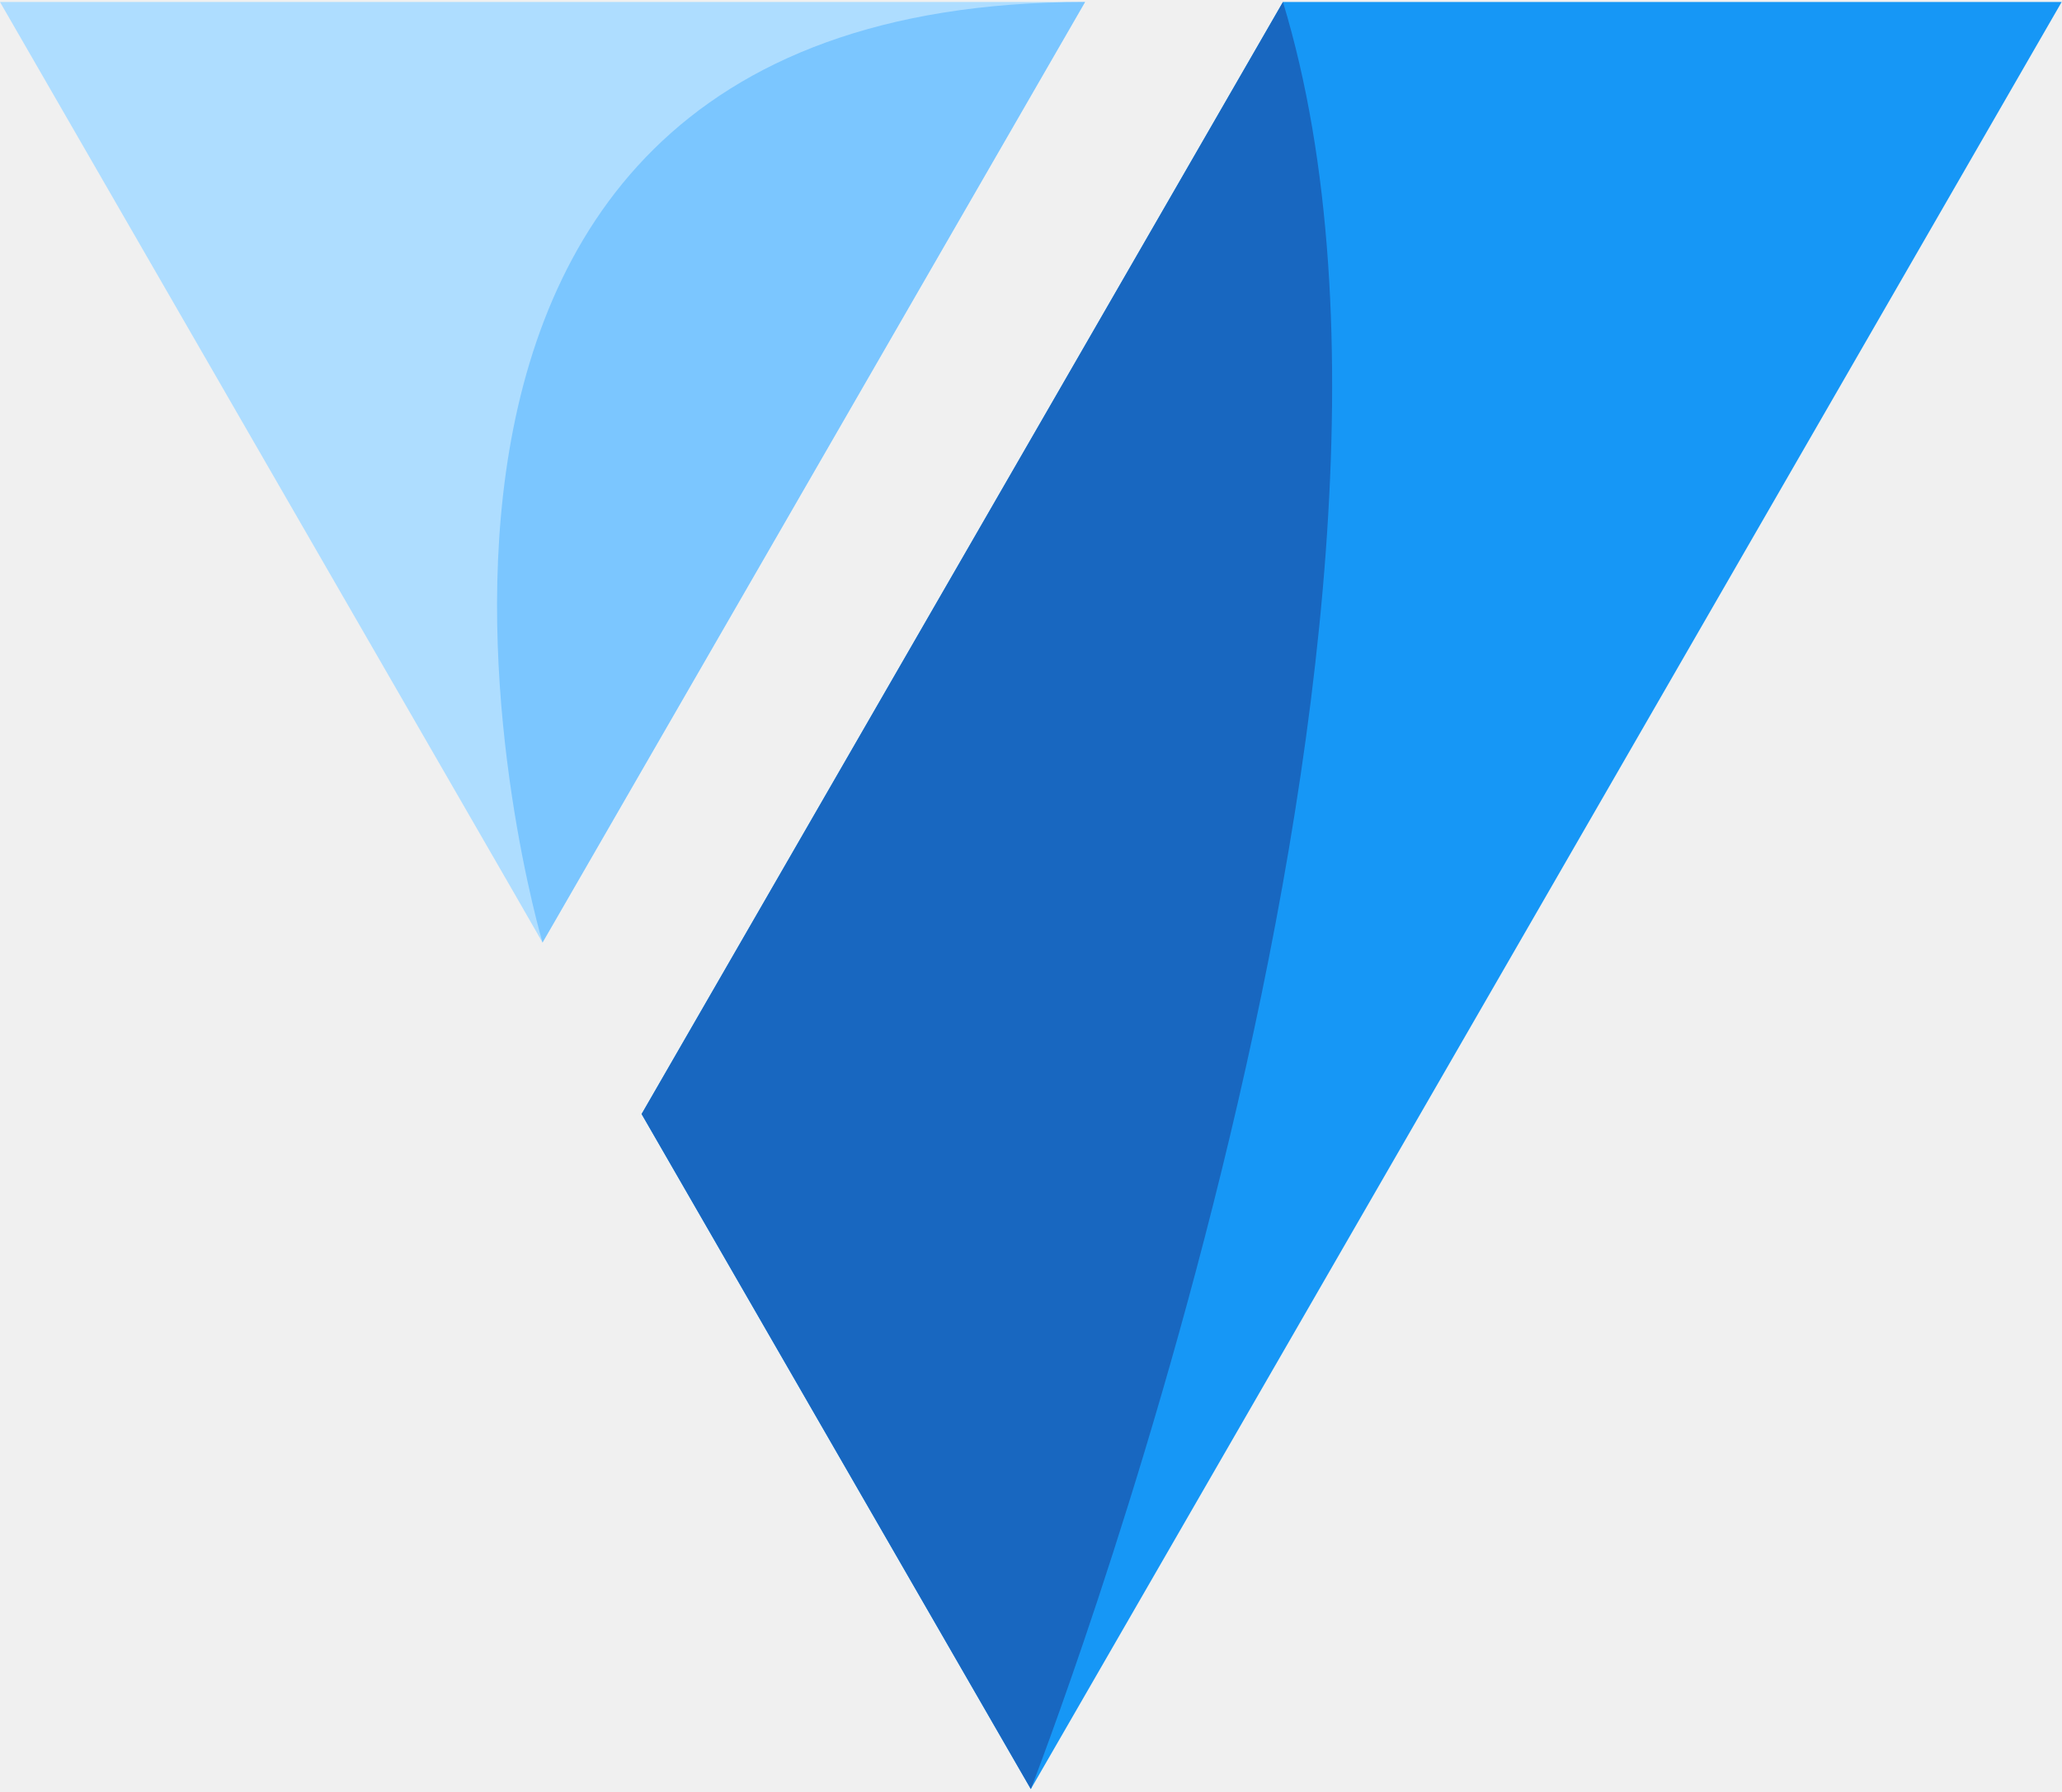
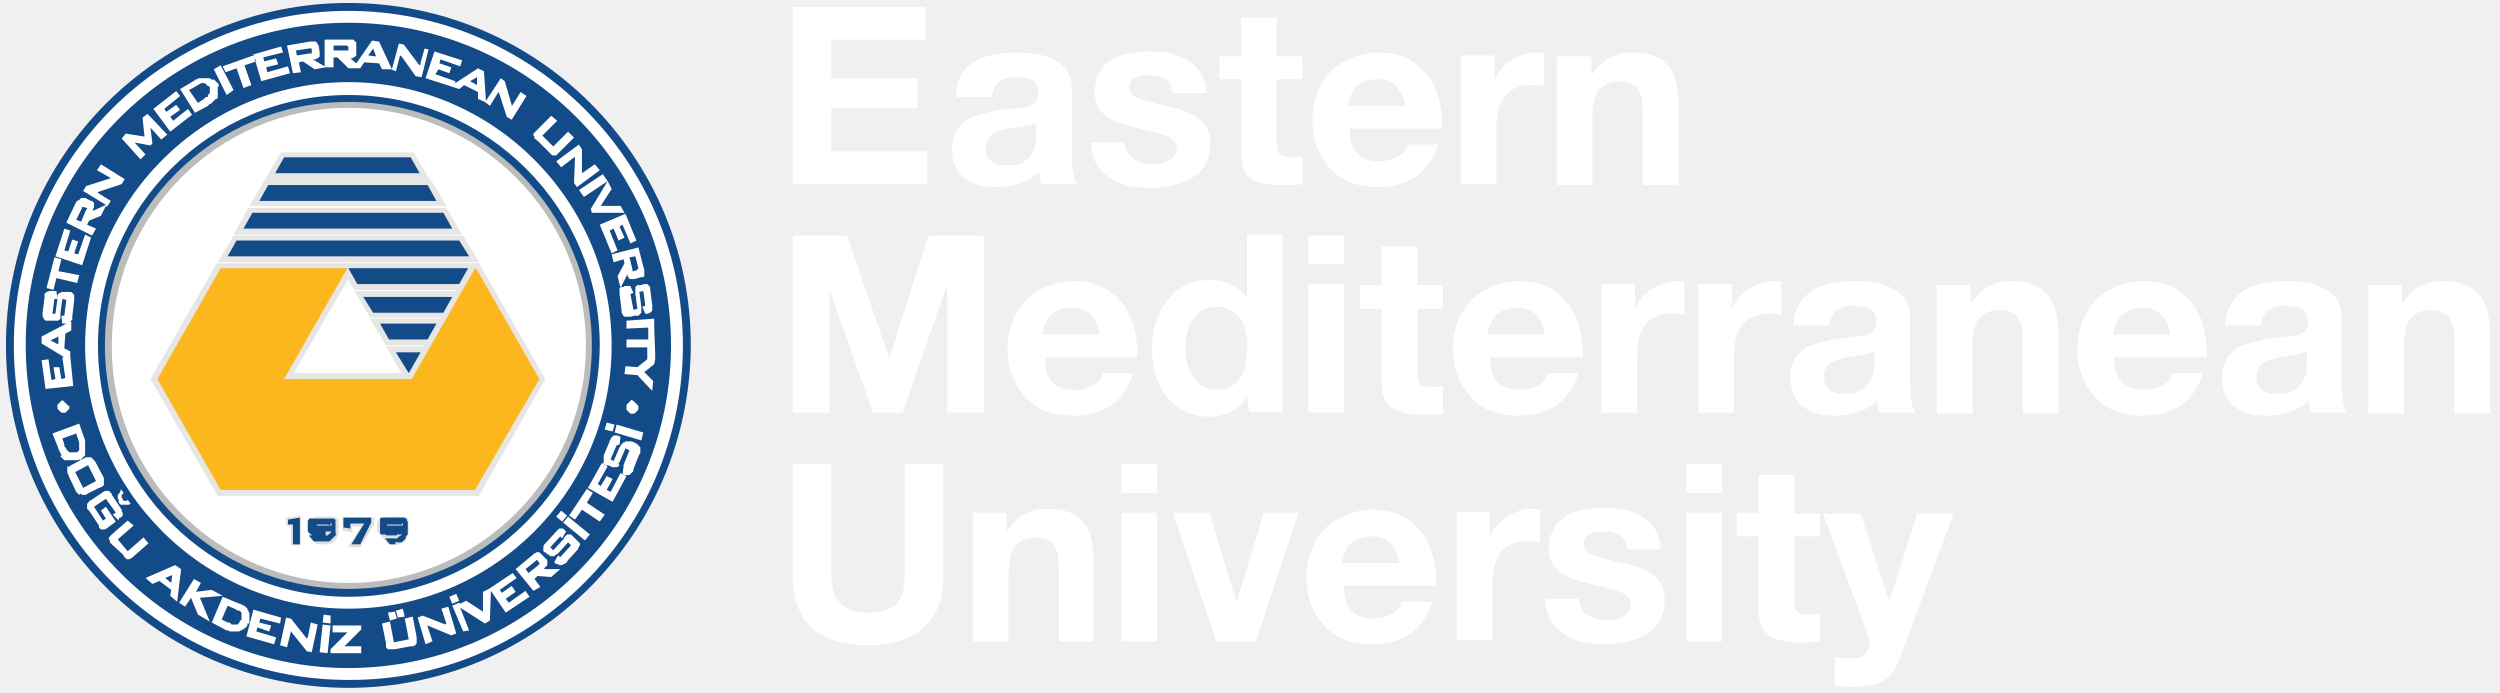
- <svg xmlns="http://www.w3.org/2000/svg" width="488" height="424" viewBox="0 0 488 424" fill="none">
-   <path d="M249.126 95.017L151.843 263.694L243.959 423.473L365.966 211.973L487.918 0.473H303.629L249.126 95.017Z" fill="#1697F6" />
-   <path d="M122.007 211.973L128.396 223.096L219.402 65.263L256.793 0.473H243.959H0L122.007 211.973Z" fill="#AEDDFF" />
-   <path d="M303.629 0.473C349.743 152.355 243.959 423.473 243.959 423.473L151.843 263.694L303.629 0.473Z" fill="#1867C0" />
-   <path d="M256.793 0.473C62.504 0.473 128.397 223.096 128.397 223.096L256.793 0.473Z" fill="#7BC6FF" />
+ <svg xmlns="http://www.w3.org/2000/svg" version="1.0" id="Layer_1" x="0px" y="0px" viewBox="0 0 252.6 70" style="enable-background:new 0 0 252.6 70;" xml:space="preserve">
+   <style type="text/css">
+ 	.st0{fill:#134B88;}
+ 	.st1{fill-rule:evenodd;clip-rule:evenodd;fill:#FFFFFF;}
+ 	.st2{fill-rule:evenodd;clip-rule:evenodd;fill:#134B88;}
+ 	.st3{fill-rule:evenodd;clip-rule:evenodd;fill:#BBBDBD;}
+ 	.st4{fill-rule:evenodd;clip-rule:evenodd;fill:#E0E0DF;}
+ 	.st5{fill-rule:evenodd;clip-rule:evenodd;fill:#111517;}
+ 	.st6{fill-rule:evenodd;clip-rule:evenodd;fill:#E6E6E5;}
+ 	.st7{fill-rule:evenodd;clip-rule:evenodd;fill:#FDB71E;}
+ 	.st8{fill:#FFFFFF;}
+ </style>
+   <g>
+     <g>
+       <polygon class="st8" points="93.5,0.7 93.5,4 84,4 84,7.9 92.7,7.9 92.7,10.9 84,10.9 84,15.3 93.7,15.3 93.7,18.6 80.1,18.6     80.1,0.7   " />
+       <path class="st8" d="M98.5,6.2c1.1-0.6,2.4-0.9,4.1-0.9c1.6,0,2.9,0.2,3.8,0.7c1.3,0.6,1.9,1.6,1.9,3v6.7c0,1.4,0.2,2.4,0.5,2.9    h-3.6c-0.1-0.4-0.2-0.8-0.2-1.3c-1,1.1-2.5,1.6-4.4,1.6c-1.3,0-2.3-0.3-3.1-0.9c-0.9-0.7-1.3-1.6-1.3-2.9c0-0.7,0.1-1.3,0.4-1.8    c0.4-0.7,0.9-1.2,1.7-1.5c0.5-0.2,1.3-0.4,2.3-0.6c1.3-0.2,2.3-0.3,3-0.4c0.9-0.2,1.3-0.6,1.3-1.3c0-0.7-0.2-1.2-0.6-1.4    c-0.4-0.2-0.9-0.3-1.7-0.3c-1.5,0-2.2,0.7-2.4,2h-3.6C96.6,8.1,97.2,7,98.5,6.2 M102.6,12.9c-0.9,0.1-1.6,0.3-2,0.5    c-0.7,0.3-1,0.8-1,1.6c0,1.1,0.7,1.7,2.2,1.7c0.7,0,1.2-0.1,1.6-0.3c0.8-0.5,1.3-1.4,1.3-2.6v-1.3    C104.4,12.6,103.7,12.8,102.6,12.9" />
+       <path class="st8" d="M114.6,16.1c0.5,0.3,1.1,0.5,1.9,0.5c0.6,0,1.1-0.1,1.6-0.4c0.5-0.3,0.8-0.7,0.8-1.3c0-0.6-0.5-1.1-1.7-1.4    c-0.3-0.1-1.1-0.3-2.4-0.6c-1.2-0.3-2.2-0.6-2.8-1c-0.9-0.6-1.4-1.4-1.4-2.5c0-2.8,1.9-4.2,5.6-4.2c1.6,0,2.9,0.3,3.8,0.9    c1.2,0.7,1.8,1.8,1.9,3.3h-3.4c-0.1-1.2-0.9-1.8-2.4-1.8c-1.3,0-2,0.4-2,1.2c0,0.6,0.4,1,1.3,1.3c1.2,0.3,2.1,0.6,2.8,0.7    c1.3,0.3,2.2,0.7,2.8,1.1c0.9,0.6,1.3,1.5,1.3,2.6c0,1.6-0.6,2.7-1.9,3.5c-1,0.6-2.4,1-4.1,1c-1.7,0-3.1-0.3-4.1-1    c-1.3-0.8-1.9-2-2-3.6h3.4C113.7,15.1,114,15.7,114.6,16.1" />
+       <path class="st8" d="M131.6,5.7V8H129v6.4c0,0.6,0.1,1,0.3,1.2c0.2,0.2,0.6,0.3,1.2,0.3c0.4,0,0.8,0,1.1-0.1v2.8    c-0.5,0.1-1.2,0.1-2.1,0.1c-1.3,0-2.2-0.2-2.9-0.5c-0.8-0.5-1.2-1.3-1.2-2.5V8h-2.2V5.7h2.2V1.8h3.6v3.9H131.6z" />
+       <path class="st8" d="M139.4,16.3c0.6,0,1.1-0.1,1.7-0.4c0.6-0.3,1-0.7,1.1-1.3h3.1c-0.9,2.9-3,4.3-6.1,4.3c-2,0-3.7-0.6-4.8-1.9    c-1.2-1.3-1.8-2.9-1.8-4.9c0-1,0.2-1.9,0.5-2.7c0.5-1.3,1.3-2.3,2.4-3s2.4-1.1,3.8-1.1c1.1,0,2.1,0.2,2.9,0.6    c1.2,0.7,2.2,1.6,2.8,3c0.5,1.2,0.8,2.6,0.7,4.1h-9.3C136.3,15.2,137.4,16.3,139.4,16.3 M139.2,8c-0.9,0-1.5,0.2-2.1,0.7    c-0.5,0.5-0.8,1.2-0.9,2h5.8C141.6,8.9,140.7,8,139.2,8" />
+       <path class="st8" d="M151,5.7v2.4h0c0.3-0.8,0.9-1.5,1.7-2c0.8-0.5,1.6-0.8,2.5-0.8c0.2,0,0.5,0,0.8,0.1v3.3    c-0.4-0.1-0.8-0.1-1.3-0.1c-2.3,0-3.5,1.4-3.5,4.2v5.8h-3.6v-13H151z" />
+       <path class="st8" d="M160.8,5.7v1.8h0.1c0.9-1.4,2.2-2.2,4-2.2c1.8,0,3,0.5,3.8,1.5c0.6,0.8,0.9,2.1,0.9,3.9v8H166v-7.3    c0-1-0.1-1.7-0.4-2.2c-0.4-0.7-1-1-1.9-1c-1.1,0-1.8,0.4-2.3,1.1c-0.3,0.6-0.5,1.4-0.5,2.6v6.8h-3.6v-13H160.8z" />
+     </g>
+     <g>
+       <polygon class="st8" points="85.6,23.8 89.8,36.1 89.9,36.1 93.8,23.8 99.4,23.8 99.4,41.7 95.7,41.7 95.7,29 95.6,29 91.2,41.7     88.2,41.7 83.8,29.2 83.8,29.2 83.8,41.7 80.1,41.7 80.1,23.8   " />
+       <path class="st8" d="M108.6,39.4c0.6,0,1.1-0.1,1.7-0.4c0.6-0.3,1-0.7,1.1-1.3h3.1c-0.9,2.9-3,4.3-6.1,4.3c-2,0-3.7-0.6-4.8-1.9    c-1.2-1.3-1.8-2.9-1.8-4.9c0-1,0.2-1.9,0.5-2.7c0.5-1.3,1.3-2.3,2.4-3c1.1-0.7,2.4-1.1,3.8-1.1c1.1,0,2.1,0.2,2.9,0.6    c1.2,0.7,2.2,1.6,2.8,3c0.5,1.2,0.8,2.6,0.7,4.1h-9.3C105.5,38.3,106.5,39.4,108.6,39.4 M108.3,31.1c-0.9,0-1.5,0.2-2.1,0.7    c-0.5,0.5-0.8,1.2-0.9,2h5.8C110.8,32,109.9,31.1,108.3,31.1" />
+       <path class="st8" d="M126,40.1c-0.8,1.3-2.1,2-3.9,2c-1,0-1.8-0.2-2.5-0.6c-1.1-0.6-1.9-1.4-2.5-2.7c-0.5-1.1-0.7-2.3-0.7-3.7    c0-1.9,0.5-3.4,1.5-4.7c1.1-1.4,2.5-2.1,4.3-2.1c1.7,0,3,0.6,3.8,1.9h0v-6.5h3.6v17.9h-3.4L126,40.1L126,40.1z M125.4,32.3    c-0.6-0.8-1.4-1.3-2.4-1.3c-1.1,0-1.9,0.4-2.5,1.3c-0.5,0.7-0.7,1.7-0.7,2.9c0,1.1,0.2,2,0.7,2.8c0.6,0.9,1.4,1.4,2.4,1.4    c2,0,3.1-1.4,3.1-4.2C126.1,34,125.8,33,125.4,32.3" />
+       <path class="st8" d="M132.2,23.8h3.6v2.9h-3.6V23.8z M135.8,41.7h-3.6v-13h3.6V41.7z" />
+       <path class="st8" d="M145.8,28.8v2.4h-2.6v6.4c0,0.6,0.1,1,0.3,1.2c0.2,0.2,0.6,0.3,1.2,0.3c0.4,0,0.8,0,1.1-0.1v2.8    c-0.5,0.1-1.2,0.1-2.1,0.1c-1.3,0-2.2-0.2-2.9-0.6c-0.8-0.5-1.2-1.3-1.2-2.5v-7.6h-2.2v-2.4h2.2v-3.9h3.6v3.9H145.8z" />
+       <path class="st8" d="M153.6,39.4c0.6,0,1.1-0.1,1.7-0.4c0.6-0.3,1-0.7,1.1-1.3h3.1c-0.9,2.9-3,4.3-6.1,4.3c-2,0-3.7-0.6-4.8-1.9    c-1.2-1.3-1.8-2.9-1.8-4.9c0-1,0.2-1.9,0.5-2.7c0.5-1.3,1.3-2.3,2.4-3c1.1-0.7,2.4-1.1,3.8-1.1c1.1,0,2.1,0.2,2.9,0.6    c1.2,0.7,2.2,1.6,2.8,3c0.5,1.2,0.8,2.6,0.7,4.1h-9.3C150.5,38.3,151.5,39.4,153.6,39.4 M153.3,31.1c-0.9,0-1.5,0.2-2.1,0.7    c-0.5,0.5-0.8,1.2-0.9,2h5.8C155.8,32,154.9,31.1,153.3,31.1" />
+       <path class="st8" d="M165.2,28.8v2.4h0c0.3-0.8,0.9-1.5,1.7-2c0.8-0.5,1.6-0.8,2.5-0.8c0.2,0,0.5,0,0.8,0.1v3.3    c-0.4-0.1-0.8-0.1-1.3-0.1c-2.3,0-3.5,1.4-3.5,4.2v5.8h-3.6v-13H165.2z" />
+       <path class="st8" d="M175,28.8v2.4h0c0.3-0.8,0.9-1.5,1.7-2c0.8-0.5,1.6-0.8,2.5-0.8c0.2,0,0.5,0,0.8,0.1v3.3    c-0.4-0.1-0.8-0.1-1.3-0.1c-2.3,0-3.5,1.4-3.5,4.2v5.8h-3.6v-13H175z" />
+       <path class="st8" d="M183.2,29.3c1.1-0.6,2.4-0.9,4.1-0.9c1.6,0,2.9,0.2,3.8,0.7c1.3,0.6,1.9,1.6,1.9,3v6.7c0,1.4,0.2,2.4,0.5,2.9    h-3.6c-0.1-0.4-0.2-0.8-0.2-1.3c-1,1.1-2.5,1.6-4.4,1.6c-1.3,0-2.3-0.3-3.1-0.9c-0.9-0.7-1.3-1.6-1.3-2.9c0-0.7,0.1-1.3,0.4-1.8    c0.4-0.7,0.9-1.2,1.7-1.5c0.5-0.2,1.3-0.4,2.3-0.6c1.3-0.2,2.3-0.3,3-0.4c0.9-0.2,1.3-0.6,1.3-1.3c0-0.7-0.2-1.2-0.7-1.4    c-0.4-0.2-0.9-0.3-1.7-0.3c-1.5,0-2.2,0.7-2.4,2h-3.6C181.3,31.2,182,30.1,183.2,29.3 M187.3,36c-0.9,0.1-1.6,0.3-2,0.5    c-0.7,0.3-1,0.8-1,1.6c0,1.1,0.7,1.7,2.2,1.7c0.7,0,1.2-0.1,1.6-0.4c0.8-0.5,1.3-1.4,1.3-2.6v-1.3C189.1,35.7,188.4,35.9,187.3,36    " />
+       <path class="st8" d="M199.1,28.8v1.8h0.1c0.9-1.4,2.2-2.2,4-2.2c1.8,0,3,0.5,3.8,1.5c0.6,0.8,1,2.1,1,3.9v8h-3.6v-7.3    c0-1-0.1-1.7-0.4-2.2c-0.3-0.6-1-1-1.9-1c-1.1,0-1.8,0.4-2.3,1.1c-0.3,0.6-0.5,1.4-0.5,2.6v6.8h-3.6v-13H199.1z" />
+       <path class="st8" d="M216.7,39.4c0.6,0,1.1-0.1,1.7-0.4c0.6-0.3,1-0.7,1.1-1.3h3.1c-0.9,2.9-3,4.3-6.1,4.3c-2,0-3.7-0.6-4.8-1.9    c-1.2-1.3-1.8-2.9-1.8-4.9c0-1,0.2-1.9,0.5-2.7c0.5-1.3,1.3-2.3,2.4-3c1.1-0.7,2.4-1.1,3.8-1.1c1.1,0,2.1,0.2,2.9,0.6    c1.2,0.7,2.2,1.6,2.8,3c0.5,1.2,0.7,2.6,0.7,4.1h-9.4C213.6,38.3,214.7,39.4,216.7,39.4 M216.5,31.1c-0.9,0-1.5,0.2-2.1,0.7    c-0.5,0.5-0.8,1.2-0.9,2h5.8C219,32,218,31.1,216.5,31.1" />
+       <path class="st8" d="M226.8,29.3c1.1-0.6,2.4-0.9,4.1-0.9c1.6,0,2.9,0.2,3.8,0.7c1.3,0.6,1.9,1.6,1.9,3v6.7c0,1.4,0.2,2.4,0.5,2.9    h-3.6c-0.1-0.4-0.2-0.8-0.2-1.3c-1,1.1-2.5,1.6-4.4,1.6c-1.3,0-2.3-0.3-3.1-0.9c-0.9-0.7-1.3-1.6-1.3-2.9c0-0.7,0.1-1.3,0.4-1.8    c0.4-0.7,0.9-1.2,1.7-1.5c0.5-0.2,1.3-0.4,2.3-0.6c1.3-0.2,2.3-0.3,3-0.4c0.9-0.2,1.3-0.6,1.3-1.3c0-0.7-0.2-1.2-0.7-1.4    c-0.3-0.2-0.9-0.3-1.7-0.3c-1.5,0-2.2,0.7-2.4,2h-3.6C224.9,31.2,225.6,30.1,226.8,29.3 M231,36c-0.9,0.1-1.6,0.3-2,0.5    c-0.7,0.3-1,0.8-1,1.6c0,1.1,0.7,1.7,2.2,1.7c0.7,0,1.2-0.1,1.6-0.4c0.8-0.5,1.3-1.4,1.3-2.6v-1.3C232.7,35.7,232,35.9,231,36" />
+       <path class="st8" d="M242.7,28.8v1.8h0.1c0.9-1.4,2.2-2.2,4-2.2c1.8,0,3,0.5,3.8,1.5c0.6,0.8,1,2.1,1,3.9v8h-3.6v-7.3    c0-1-0.1-1.7-0.4-2.2c-0.4-0.6-1-1-1.9-1c-1.1,0-1.8,0.4-2.3,1.1c-0.3,0.6-0.5,1.4-0.5,2.6v6.8h-3.6v-13H242.7z" />
+     </g>
+     <g>
+       <path class="st8" d="M93.3,63.4c-1.3,1.2-3.2,1.8-5.6,1.8c-5.1,0-7.6-2.4-7.6-7.2V46.9H84V58c0,1.2,0.2,2.1,0.7,2.7    c0.6,0.8,1.6,1.2,3,1.2c1.4,0,2.3-0.3,2.9-0.9c0.6-0.6,0.8-1.6,0.8-3V46.9h3.9V58C95.4,60.4,94.7,62.2,93.3,63.4" />
+       <path class="st8" d="M101.7,51.8v1.8h0.1c0.9-1.4,2.2-2.2,4-2.2c1.8,0,3,0.5,3.8,1.5c0.6,0.8,0.9,2.1,0.9,3.9v8H107v-7.3    c0-1-0.1-1.7-0.4-2.2c-0.3-0.7-1-1-1.9-1c-1.1,0-1.8,0.4-2.3,1.1c-0.3,0.6-0.5,1.4-0.5,2.6v6.8h-3.6v-13H101.7z" />
+       <path class="st8" d="M113.3,46.9h3.6v2.9h-3.6V46.9z M116.9,64.8h-3.6v-13h3.6V64.8z" />
+       <polygon class="st8" points="122.9,64.8 118.5,51.8 122.2,51.8 124.9,60.7 125,60.7 127.7,51.8 131.2,51.8 126.9,64.8   " />
+       <path class="st8" d="M138.8,62.5c0.6,0,1.1-0.1,1.7-0.4c0.6-0.3,1-0.7,1.1-1.3h3.1c-0.9,2.9-3,4.3-6.1,4.3c-2,0-3.7-0.6-4.8-1.9    c-1.2-1.2-1.8-2.9-1.8-4.9c0-1,0.2-1.9,0.5-2.7c0.5-1.3,1.3-2.3,2.4-3c1.1-0.7,2.4-1.1,3.8-1.1c1.1,0,2.1,0.2,2.9,0.6    c1.2,0.6,2.2,1.6,2.8,3c0.5,1.2,0.8,2.6,0.7,4.1h-9.3C135.8,61.4,136.8,62.5,138.8,62.5 M138.6,54.2c-0.9,0-1.5,0.2-2.1,0.7    c-0.5,0.5-0.8,1.2-0.9,2h5.8C141.1,55.1,140.2,54.2,138.6,54.2" />
+       <path class="st8" d="M150.5,51.8v2.4h0.1c0.3-0.8,0.9-1.5,1.7-2c0.8-0.5,1.6-0.8,2.5-0.8c0.2,0,0.5,0,0.8,0.1v3.3    c-0.4-0.1-0.8-0.1-1.3-0.1c-2.3,0-3.5,1.4-3.5,4.2v5.8h-3.6v-13H150.5z" />
+       <path class="st8" d="M160.5,62.2c0.5,0.3,1.1,0.5,1.9,0.5c0.6,0,1.1-0.1,1.6-0.4c0.5-0.3,0.8-0.7,0.8-1.3c0-0.6-0.6-1.1-1.7-1.4    c-0.3-0.1-1.1-0.3-2.4-0.6c-1.2-0.3-2.2-0.6-2.8-1c-0.9-0.6-1.4-1.4-1.4-2.5c0-2.8,1.9-4.2,5.6-4.2c1.6,0,2.9,0.3,3.8,0.9    c1.2,0.7,1.8,1.8,1.9,3.3h-3.4c-0.1-1.2-0.9-1.8-2.4-1.8c-1.3,0-2,0.4-2,1.2c0,0.6,0.4,1,1.3,1.3c1.2,0.3,2.1,0.6,2.8,0.7    c1.3,0.3,2.2,0.7,2.8,1.1c0.9,0.6,1.3,1.5,1.3,2.6c0,1.6-0.6,2.7-1.9,3.5c-1,0.6-2.4,1-4.1,1c-1.7,0-3.1-0.3-4.1-1    c-1.3-0.8-1.9-2-2-3.6h3.4C159.6,61.3,159.9,61.9,160.5,62.2" />
+       <path class="st8" d="M170.4,46.9h3.6v2.9h-3.6V46.9z M174,64.8h-3.6v-13h3.6V64.8z" />
+       <path class="st8" d="M183.9,51.8v2.4h-2.6v6.4c0,0.6,0.1,1,0.3,1.2c0.2,0.2,0.6,0.3,1.2,0.3c0.4,0,0.8,0,1.1-0.1v2.8    c-0.5,0.1-1.2,0.1-2.1,0.1c-1.3,0-2.2-0.2-2.9-0.6c-0.8-0.5-1.2-1.3-1.2-2.5v-7.6h-2.2v-2.4h2.2V48h3.6v3.9H183.9z" />
+       <path class="st8" d="M190.4,68.7c-0.7,0.4-1.6,0.7-2.8,0.7c-0.5,0-1.3,0-2.2-0.1v-2.9l1,0.1c0.4,0,0.8,0,1.1,0    c0.4,0,0.8-0.2,1-0.5c0.3-0.3,0.4-0.7,0.4-1.1c0-0.3,0-0.5-0.2-0.8l-4.5-12.2h3.8l2.9,8.9h0l2.8-8.9h3.7L192,66.4    C191.6,67.5,191.1,68.3,190.4,68.7" />
+     </g>
+   </g>
+   <g>
+     <g>
+       <path class="st1" d="M35.2,69.1c18.8,0,34.2-15.4,34.2-34.2C69.4,16.1,54,0.7,35.2,0.7C16.3,0.7,1,16.1,1,34.9    C1,53.8,16.3,69.1,35.2,69.1z" />
+       <path class="st0" d="M35.2,69.5C16.1,69.5,0.6,54,0.6,34.9c0-19.1,15.5-34.6,34.6-34.6c19.1,0,34.6,15.5,34.6,34.6    C69.7,54,54.2,69.5,35.2,69.5z M35.2,1.1C16.5,1.1,1.4,16.3,1.4,34.9c0,18.7,15.2,33.8,33.8,33.8C53.8,68.8,69,53.6,69,34.9    C69,16.3,53.8,1.1,35.2,1.1z" />
+     </g>
+     <path class="st2" d="M35.2,2.3c18,0,32.6,14.6,32.6,32.6c0,18-14.7,32.6-32.6,32.6c-17.9,0-32.6-14.7-32.6-32.6   C2.5,17,17.2,2.3,35.2,2.3L35.2,2.3z M35.2,8.3c-14.6,0-26.6,12-26.6,26.6c0,14.7,12,26.6,26.6,26.6c14.7,0,26.6-12,26.6-26.6   C61.8,20.3,49.8,8.3,35.2,8.3z" />
+     <g>
+       <path class="st3" d="M35.2,59.9c13.8,0,25-11.2,25-25c0-13.8-11.2-25-25-25c-13.7,0-25,11.2-25,25C10.2,48.7,21.4,59.9,35.2,59.9z    " />
+       <path class="st0" d="M35.2,60.3c-14,0-25.3-11.4-25.3-25.4c0-14,11.4-25.3,25.3-25.3c14,0,25.4,11.4,25.4,25.3    C60.5,48.9,49.1,60.3,35.2,60.3z M35.2,10.3c-13.6,0-24.6,11-24.6,24.6c0,13.6,11,24.6,24.6,24.6c13.6,0,24.6-11,24.6-24.6    C59.8,21.4,48.7,10.3,35.2,10.3z" />
+     </g>
+     <path class="st1" d="M35.2,58.9c13.2,0,24-10.8,24-24c0-13.2-10.8-24-24-24c-13.2,0-23.9,10.8-23.9,24C11.2,48.1,22,58.9,35.2,58.9   z" />
+     <g>
+       <path class="st4" d="M29.4,55.1v-2h-0.5v-0.8l1.5-0.2v3H29.4L29.4,55.1z M31.8,52.2h0.1l0.1,0h0.1h1.1h0.1l0.1,0h0.1l0.1,0l0.1,0    l0.1,0.1l0.1,0l0.1,0l0.1,0.1l0.1,0.1l0,0.1l0,0.1l0,0.1l0,0.1v0.1l0,0.1v0.3l0,0.2l0,0.2l0,0.2l-0.1,0.2L34,54.4l-0.1,0.2    l-0.1,0.1l-0.1,0.1l-0.1,0.1l-0.1,0l-0.1,0L33.3,55l-0.1,0L33.2,55l-0.1,0l-0.1,0l-0.1,0l-0.1,0h-0.1l-0.1,0h-0.1l-0.1,0h-0.1    h-0.1h-0.1h0l0,0h0l0,0h0l0,0h0l0,0h0l-0.1,0l-0.8-0.9h0.7l0.2,0h0.2h0.1l0.1,0h-0.1h-0.2H32h-0.1l-0.1,0l-0.1,0l-0.1,0l-0.1,0    l-0.1,0L31.3,54l0-0.1l-0.1-0.1l-0.1-0.1l0-0.1l0-0.1l0-0.1v-0.1V53V53l0-0.1l0-0.1l0-0.1l0.1-0.1l0-0.1l0-0.1l0.1,0l0.1-0.1    l0.1,0l0.1,0l0.1,0L31.8,52.2L31.8,52.2z M32.9,53.3L32.9,53.3h0.2h0v0v-0.1v-0.1v0h0h0h0H33h-0.1h-0.7h0h-0.1h-0.1h0h0l0,0v0v0.1    v0h0l0,0h0.1h0.1h0.1h0.1h0h0.1h0h0.1h0.1h0h0.1L32.9,53.3L32.9,53.3L32.9,53.3z M35.2,55.2l1.3-2h-0.9v0.6l-1-0.2v-1.3h3.2v0.7    l-1.4,2.3H35.2L35.2,55.2z M39,52.2h0.1l0.1,0h0.1h1h0.1l0.1,0h0.1l0.1,0l0.1,0l0.1,0.1l0.1,0l0.1,0l0.1,0.1l0.1,0.1l0,0.1l0,0.1    l0,0.1l0,0.1v0.1v0.1v0.3v0.2l0,0.2l-0.1,0.2l0,0.2l-0.1,0.1l-0.1,0.2L41,54.6l-0.1,0.1l-0.1,0.1l-0.1,0l-0.1,0L40.5,55l-0.1,0    L40.4,55l-0.1,0l-0.1,0l-0.1,0l-0.1,0h-0.1l-0.1,0h-0.1l-0.1,0h-0.1h-0.1h-0.1l0,0h0l0,0h0l0,0h0l0,0h0h0l-0.1,0l-0.7-0.9H39    l0.2,0h0.2h0.2l0.1,0h-0.1h-0.2h-0.1h-0.2l-0.1,0l-0.1,0l-0.1,0l-0.1,0l-0.1,0L38.5,54L38.4,54l-0.1-0.1l-0.1-0.1l-0.1-0.1l0-0.1    v-0.1v-0.1V53V53v-0.1l0-0.1l0.1-0.1l0-0.1l0.1-0.1l0.1-0.1l0.1,0l0.1-0.1l0.1,0l0.1,0l0.1,0L39,52.2L39,52.2z M40.2,53.3    L40.2,53.3h0.1h0.1v0v-0.1l0-0.1v0h0h0h0h-0.1h-0.1h-0.7h-0.1h-0.1h0h0h0l0,0v0v0.1v0l0,0l0.1,0h0h0.1h0.1h0.1h0.1h0.1h0.1h0.1    h0.1h0.1h0L40.2,53.3L40.2,53.3z" />
+     </g>
+     <path class="st2" d="M29.6,55V53h-0.5v-0.5l1.2-0.2V55H29.6L29.6,55z M32.9,54.1L32.9,54.1h-0.2h-0.1l-0.1,0h-0.1h0h-0.1h-0.1h-0.1   l-0.2,0h-0.1l-0.1,0h-0.1l-0.1,0L31.5,54l-0.1,0l0,0l-0.1-0.1l-0.1-0.1l-0.1-0.1l0-0.1v-0.1l0-0.1v-0.1V53V53l0-0.1v-0.1l0-0.1   l0-0.1l0.1-0.1l0-0.1l0,0l0.1,0l0.1,0l0.1,0l0.1,0h0.1l0.1,0H32h0.1h1h0.1h0.1l0.1,0l0.1,0l0.1,0l0.1,0l0.1,0l0,0.1l0.1,0l0,0.1   l0,0.1l0,0.1l0,0.1V53l0,0.1v0.1v0.3v0.2l0,0.2L34,54l-0.1,0.1l-0.1,0.1l-0.1,0.1l-0.1,0.1l-0.1,0.1l-0.1,0.1l-0.1,0.1l-0.1,0   l-0.1,0l-0.1,0l-0.1,0l-0.1,0l-0.1,0h-0.1l-0.1,0l-0.1,0h-0.1l-0.1,0h-0.1h-0.1h-0.1h-0.1h0l0,0h0l0,0l0,0h0l0,0h0l0,0h0l0,0h-0.1   l-0.5-0.6h0.3H32h0.2l0.2,0h0.2l0.1,0l0.1,0l0.1,0l0.1,0l0.1,0l0.1-0.1l0.1-0.1l0.1,0l0-0.1l0.1-0.1v0l0,0h-0.1h-0.1l-0.1,0H32.9   L32.9,54.1L32.9,54.1z M33.3,53.1L33.3,53.1L33.3,53.1L33.3,53.1L33.3,53.1L33.2,53h0h-0.1l0,0h-0.1H33h-0.1h-0.7h-0.1h-0.1h0h0   l0,0h0l0,0l0,0h0v0l0,0l0,0v0v0v0v0v0.1v0v0v0v0l0,0l0,0h0v0h0l0,0h0h0.1h0l0.1,0h0h0.1h0.1h0.1h0h0.1h0.1l0,0h0.1h0.1h0.1H33h0.1   l0.1,0h0.1h0.1h0.1l0,0v0l0,0l0,0v0l0,0l0,0l0,0v0l0,0v-0.1v-0.1v-0.1L33.3,53.1L33.3,53.1L33.3,53.1z M35.5,55l1.3-2.1h-1.4v0.5   l-0.7-0.1v-1h2.8v0.5L36.4,55H35.5L35.5,55z M40.1,54.1L40.1,54.1H40h-0.1l-0.1,0h-0.1h-0.1h-0.1h-0.1h-0.2l-0.1,0h-0.1L39,54h-0.1   l-0.1,0L38.7,54l-0.1,0l-0.1,0l-0.1-0.1l0-0.1l0-0.1l0-0.1l0-0.1v-0.1l0-0.1V53l0-0.1v-0.1l0-0.1l0-0.1l0-0.1l0-0.1l0.1-0.1l0.1,0   l0,0l0.1,0l0.1,0l0.1,0H39l0.1,0h0.1h0.1h1h0.1h0.1l0.1,0l0.1,0l0.1,0l0.1,0l0,0l0.1,0.1l0.1,0l0,0.1l0,0.1l0.1,0.1v0.1l0,0.1v0.1   v0.1v0.3v0.2l0,0.2l0,0.2l-0.1,0.1l-0.1,0.1L41,54.4l-0.1,0.1l-0.1,0.1l-0.1,0.1l-0.1,0.1l-0.1,0l-0.1,0l-0.1,0l-0.1,0l-0.1,0   l-0.1,0h-0.1L40,55l-0.1,0h-0.1l-0.1,0h-0.1h-0.1h-0.1h0l0,0h0l0,0h0l0,0l0,0h0l0,0h0l0,0h0h0l-0.5-0.6H39h0.2h0.2l0.2,0h0.1l0.1,0   l0.1,0l0.1,0l0.1,0l0.1,0l0-0.1l0.1-0.1l0.1,0l0.1-0.1l0.1-0.1v0l-0.1,0h-0.1h-0.1l-0.1,0H40.1L40.1,54.1L40.1,54.1z M40.5,53.1   L40.5,53.1L40.5,53.1L40.5,53.1L40.5,53.1L40.5,53h-0.1h0l0,0h-0.1h-0.1h-0.1h-0.7h-0.1h-0.1h0h-0.1l0,0h0h0l0,0l0,0v0h0v0v0l0,0v0   v0v0.1v0v0l0,0v0v0h0l0,0l0,0l0,0l0.1,0h0h0.1h0l0.1,0h0.1h0.1h0.1h0.1h0.1h0.1h0.1l0.1,0H40h0h0.1h0.1h0.1l0.1,0h0.1h0.1h0.1l0,0   l0,0l0,0l0,0v0l0,0l0,0l0,0v0l0,0v-0.1l0-0.1v-0.1L40.5,53.1L40.5,53.1z" />
+     <path class="st5" d="M15.9,38.3l6.4,11.2L15.9,38.3z" />
+     <path class="st6" d="M39,35l2.2,3.8l2.2-3.8H39L39,35z M43.5,34.9l1.6-2.7h-7.7l1.6,2.7H43.5L43.5,34.9z M35.8,29.4l1.6,2.7h7.8   l1.6-2.7H35.8L35.8,29.4z M48.3,26.6H34.2l1.6,2.7h11L48.3,26.6L48.3,26.6z M46.8,23.8H23.6L22,26.5h26.4L46.8,23.8L46.8,23.8z    M23.6,23.7h23.1L45.1,21h-20L23.6,23.7L23.6,23.7z M43.5,18.1H26.8l-1.6,2.7h19.9L43.5,18.1L43.5,18.1z M26.8,18.1h16.6l-1.6-2.7   H28.4L26.8,18.1z" />
+     <polygon class="st6" points="41.2,37.7 40.6,37.7 40.6,37.7 29.7,37.7 36.1,26.6 21.9,26.6 15.2,38.3 22,50.1 48.4,50.1 55.1,38.3    48.4,26.6 47.7,26.6  " />
+     <path class="st2" d="M40,35.6h2.5l-1.2,2.1L40,35.6L40,35.6z M43.2,34.3h-3.9l-0.9-1.6h5.7L43.2,34.3L43.2,34.3z M36.7,30h9   l-0.9,1.6h-7.1L36.7,30L36.7,30z M47.3,27.1l-0.9,1.6H36.1l-0.9-1.6H47.3L47.3,27.1z M46.4,24.3H23.9L23,25.9h24.4L46.4,24.3   L46.4,24.3z M24.6,23.1h21.1l-0.9-1.6H25.5L24.6,23.1L24.6,23.1z M43.2,18.7H27.1l-0.9,1.6h17.9L43.2,18.7L43.2,18.7z M27.8,17.5   h14.6l-0.9-1.6H28.7L27.8,17.5z" />
+     <polygon class="st7" points="48.1,27.1 48,27.1 41.6,38.3 41.6,38.3 41.6,38.3 28.7,38.3 28.7,38.3 28.7,38.3 35.1,27.1 22.3,27.1    15.9,38.3 22.3,49.5 48,49.5 54.5,38.3  " />
+     <path class="st1" d="M13.5,53.1l-1.6,1.4l1,1.2l1.6-1.4l0.5,0.6l-1.6,1.4l-0.1,0.1l-0.1,0l-0.1,0.1l-0.1,0l-0.1,0h-0.1l-0.1-0.1   l-0.1-0.1l-0.1-0.1l0-0.1L11.3,55l-0.1-0.1l-0.1-0.1l0-0.1l0-0.1l-0.1-0.1l0-0.1l0-0.1l0.1-0.1l0.1-0.1l0.1-0.1l1.6-1.4L13.5,53.1z    M6.3,44.3l0.2,0.6l0,0.1l0,0.1l0.1,0.1l0.1,0.1l0,0.1l0.1,0.1l0.1,0.1L7,45.7l0.1,0l0.1,0h0.1h0.1l0.1,0l0.1,0l0.1,0l0.1,0   l0.1-0.1l0.1-0.1L8,45.3l0-0.1v-0.1V45V45v-0.1l0-0.1l0-0.1l-0.3-0.9L6.3,44.3z M5.3,43.8l2.7-1l0.6,1.7l0,0.1l0,0.1v0.1l0,0.1   l0,0.1V45l0,0.1v0.1v0.1v0.1v0.1v0.1l0,0.1l0,0.1l0,0.1l0,0.1l-0.1,0.1l-0.1,0.1l-0.1,0.1l-0.1,0.1l-0.1,0.1L8,46.4l-0.1,0.1   l-0.1,0l-0.1,0H7.6l-0.1,0H7.4H7.3H7.2H7.1H7l-0.1,0l-0.1,0l-0.1,0l-0.1,0l-0.1,0l-0.1-0.1l-0.1-0.1l-0.1-0.1l-0.1-0.1L6.2,46   l0-0.1l-0.1-0.1l0-0.1L6,45.6l0-0.1l-0.1-0.1l0-0.1L5.3,43.8z M8.5,46.3L8.5,46.3l0.2-0.1l0.1,0l0.1,0l0.1,0l0.1,0l0.1,0l0.1,0.1   l0.1,0.1l0.1,0.1l0.1,0.1l0.9,1.7l0,0.1l0,0.1l0,0.1l0,0.1v0.1V49V49l-0.1,0.1l-0.1,0.1l-0.1,0l-0.1,0.1l-0.1,0l-1.2,0.6l-0.1,0.1   l-0.1,0l-0.1,0l-0.1,0H8.4H8.3l-0.1-0.1l-0.1,0L8,50l-0.1-0.1l-0.1-0.1l-0.1-0.1L6.9,48l0-0.1l-0.1-0.1l0-0.1v-0.1l0-0.1v-0.1v-0.1   l0-0.1l0-0.1L7,47.2L7,47.1L7.2,47L7.2,47L8.5,46.3z M7.6,47.7l0.8,1.6l1.3-0.7L8.9,47L7.6,47.7z M12.2,49.4l0.3,0.4l-0.1,0.1   L12.3,50l0,0.1v0.1l0,0.1l0.1,0.1l0,0.1l0.1,0.1l0.1,0h0.1l0.1,0l0.1-0.1l0.3,0.4L13,51l-0.1,0l-0.1,0l-0.1,0l-0.1,0h-0.1h-0.1   h-0.1l-0.1,0l-0.1,0L12.2,51l-0.1-0.1L12,50.8l0-0.1l0-0.1l0-0.1l-0.1-0.1l0-0.1l0-0.1v-0.1l0-0.1v-0.1l0-0.1V50l0.1-0.1l0.1-0.1   l0-0.1l0.1-0.1L12.2,49.4z M11.7,51.8l-1-1.4l-1.2,0.8l0.9,1.4l0.3-0.2l-0.5-0.8l0.5-0.4l1,1.5l-0.8,0.6l-0.1,0.1l-0.1,0l-0.1,0.1   l-0.1,0l-0.1,0h-0.1l-0.1,0l-0.1-0.1l-0.1-0.1L10,53.2l0-0.1l-1-1.5l-0.1-0.1l-0.1-0.1l0-0.1l0-0.1l0-0.1l0-0.1l0-0.1l0.1-0.1   l0.1-0.1L9,50.6l0.1,0l1.2-0.8l0.1-0.1l0.1,0l0.1-0.1l0.1,0l0.1,0l0.1,0l0.1,0l0.1,0.1l0.1,0.1l0.1,0.1l0,0.1l1,1.5l0,0.1l0,0.1   l0.1,0.1l0,0.1l0,0.1V52v0.1l-0.1,0.1l-0.1,0.1l-0.1,0l-0.1,0.1L12,52.6L11.4,52L11.7,51.8z M16.7,58.4l0.6,0.5l0.1-0.8L16.7,58.4z    M14.7,58.4l3-1.3l0.6,0.4l-0.4,3.3l-0.7-0.6l0.1-0.6l-1.2-0.9L15.4,59L14.7,58.4z M18.1,60.9l1.5-2.4l0.7,0.4l-0.5,0.9l1.6-0.2   l1.1,0.6l-2.3,0.2l1,2.4L20,62.1l-0.7-1.7l-0.6,0.9L18.1,60.9z M22.4,62.6l0.6,0.3l0.1,0l0.1,0l0.1,0.1l0.1,0.1h0.1l0.1,0h0.1h0.1   h0.1l0.1,0l0.1-0.1l0.1-0.1l0-0.1l0.1-0.1l0.1-0.1l0-0.1l0-0.1l0-0.1v-0.1v-0.1L24.4,62l0-0.1l-0.1-0.1l-0.1-0.1l-0.1,0l-0.1,0   l-0.1-0.1L23,61.2L22.4,62.6z M21.4,62.9l1.1-2.6l1.7,0.7l0.1,0l0.1,0.1l0.1,0l0.1,0.1l0.1,0l0.1,0.1l0.1,0.1l0.1,0.1l0,0.1   l0.1,0.1l0,0.1l0.1,0.1l0,0.1V62l0,0.1v0.1v0.1v0.1v0.1l0,0.1l0,0.1l0,0.1l0,0.1l0,0.1L25,63l0,0.1l0,0.1l-0.1,0.1l0,0.1l-0.1,0   l-0.1,0.1l-0.1,0.1l-0.1,0l-0.1,0.1l-0.1,0l-0.1,0.1l-0.1,0h-0.1l-0.1,0H24l-0.1,0l-0.1,0h-0.1l-0.1,0l-0.1,0l-0.1,0l-0.1,0l-0.1,0   l-0.1-0.1l-0.1,0l-0.1,0L21.4,62.9z M24.9,64.3l0.7-2.7l2.8,0.8L28.3,63l-2-0.5l-0.1,0.4l1.2,0.3l-0.2,0.6L26,63.4l-0.1,0.4l2,0.6   l-0.2,0.7L24.9,64.3z M29.4,63.8L29.4,63.8L29,65.4l-0.7-0.2l0.6-2.8l0.5,0.1l1.5,1.9l0.1,0.1l0.1-0.1l0.3-1.5l0.7,0.2l-0.6,2.8   L31,65.8L29.4,63.8z M32.6,62.9l0.1-0.8l0.7,0.1L33.4,63L32.6,62.9z M32.3,65.9l0.3-2.8l0.8,0.1L33.1,66L32.3,65.9z M33.4,66v-0.4   l1.7-1.7h-1.5v-0.7h2.9v0.4l-1.7,1.7l1.7,0V66H33.4z M40.1,62.5l-0.7,0.2l-0.2-0.8l0.7-0.1L40.1,62.5z M40.9,62.3l-0.7,0.1L40,61.7   l0.7-0.2L40.9,62.3z M40.9,62.5l0.8-0.2l0.4,2.1v0.1l0,0.1v0.1v0.1l0,0.1l0,0.1l-0.1,0.1L42,65.2l-0.1,0l-0.1,0.1l-0.1,0l-0.1,0   h-0.1l-1.6,0.3l-0.1,0h-0.1l-0.1,0h-0.1l-0.1,0h-0.1l-0.1,0l-0.1-0.1l-0.1-0.1l0-0.1l0-0.1l0-0.1l0-0.1L38.6,63l0.8-0.2l0.4,2.1   l1.5-0.3L40.9,62.5z M45.1,63l-0.5-1.5l0.7-0.2l0.8,2.7l-0.5,0.2l-2.4-1v0.1l0.5,1.5L43,65.1l-0.8-2.7l0.5-0.2l2.3,0.9L45.1,63   L45.1,63L45.1,63z M46.8,63.8l-1.1-2.6l0.7-0.3l0.1,0.1l0.6-0.3l1.7,1.1l0-2l0.6-0.3l2.4-1.6l0.4,0.5l-1.7,1.2l0.2,0.3l1-0.7   l0.4,0.6l-1,0.7l0.3,0.4l1.7-1.2l0.4,0.6l-2.4,1.6l-1.5-2.2l-0.1,3l-0.5,0.3l-2.5-1.6l0.9,2.3L46.8,63.8z M45.7,61l-0.3-0.7   l0.7-0.3l0.3,0.7L45.7,61z M54.1,56.7l-1,0.8l0.3,0.4l1-0.8l0.1-0.1l0-0.1l-0.2-0.3l-0.1,0L54.1,56.7L54.1,56.7z M53.9,59.7   l-1.8-2.2l1.8-1.5l0.1-0.1l0.1,0l0.1-0.1h0.1h0.1l0.1,0l0.1,0.1l0.1,0.1l0.5,0.5l0.1,0.1l0,0.1l0,0.1v0.1l0,0.1v0.1l-0.1,0.1   l-0.1,0.1l-0.1,0.1L55,57.5l1.6,0l-0.9,0.8l-1.4-0.1l-0.3,0.3l0.6,0.8L53.9,59.7z M56.6,54.2l-1,1.1l0.3,0.3l1.1-1.2l0-0.1l0.1-0.1   l0.1-0.1l0.1-0.1l0.1,0l0.1,0l0.1,0l0.1,0l0.1,0.1l0.1,0.1l0.3,0.3l0.1,0.1l0.1,0.1l0.1,0.1l0.1,0.1l0,0.1l0,0.1l-0.1,0.1l0,0.1   l-0.1,0.1l0,0.1l-1.1,1.2l0,0.1L57,57l-0.1,0l-0.1,0.1l-0.1,0h-0.1l-0.1,0l-0.1-0.1L56.2,57l-0.1-0.1L56,56.8l0.4-0.7l0.2,0.2   l1.1-1.2l-0.3-0.3l-1,1.1l-0.1,0.1l-0.1,0l-0.1,0.1l-0.1,0.1l-0.1,0l-0.1,0h-0.1l-0.1,0l-0.1-0.1l-0.1-0.1l-0.1,0l-0.2-0.2l-0.1,0   L55,55.8l-0.1-0.1l0-0.1l0-0.1v-0.1l0-0.1l0-0.1L55,55l0.1-0.1l0.1-0.1l1-1.1l0.1-0.1l0.1-0.1l0.1-0.1l0.1,0l0.1,0l0.1,0l0.1,0   l0.1,0.1l0.1,0.1l0.1,0.1l-0.4,0.7L56.6,54.2z M56.8,52.7l-0.6-0.5l0.5-0.6l0.6,0.5L56.8,52.7z M59.1,54.6l-2.2-1.8l0.5-0.6   l2.2,1.8L59.1,54.6z M59.3,50.8l1.8,1.2l-0.5,0.7l-1.8-1.2l-0.7,1l-0.6-0.4l1.8-2.7l0.6,0.4L59.3,50.8z M61.9,50.7l-2.5-1.4   l1.4-2.5l0.6,0.3l-1,1.8l0.3,0.2l0.6-1l0.6,0.3l-0.6,1.1l0.4,0.2l1-1.9l0.6,0.3L61.9,50.7z M62.3,45l-0.6,1.4l0.3,0.2l0.6-1.4   l0.1-0.1l0-0.1l0.1-0.1l0.1-0.1l0.1-0.1l0.1,0l0.1-0.1l0.1,0h0.1l0.1,0l0.1,0l0.1,0l0.1,0l0.3,0.1l0.1,0.1l0.1,0l0.1,0.1l0.1,0.1   l0.1,0.1l0.1,0.1l0,0.1v0.1l0,0.1v0.1l0,0.1l0,0.1l-0.1,0.1l-0.6,1.5l0,0.1l0,0.1l-0.1,0.1l-0.1,0.1l-0.1,0.1l-0.1,0.1l-0.1,0h-0.1   l-0.1,0l-0.1,0l-0.1,0l-0.1,0l-0.1-0.1l0.1-0.7L63,47l0.6-1.5l-0.4-0.2l-0.6,1.4l-0.1,0.1l0,0.1L62.6,47l-0.1,0.1l-0.1,0.1l-0.1,0   h-0.1H62H62l-0.1,0l-0.1,0l-0.1-0.1l-0.3-0.1l-0.1,0l-0.1,0l-0.1-0.1l-0.1,0l-0.1-0.1L61,46.7l0-0.1v-0.1v-0.1l0-0.1l0-0.1l0-0.1   l0-0.1l0.6-1.4l0-0.1l0.1-0.1l0-0.1l0.1-0.1l0.1-0.1l0.1-0.1l0.1,0h0.1h0.1l0.1,0l0.2,0.1l0.1,0l-0.1,0.8L62.3,45z M64.8,44.5   l-2.7-0.8l0.2-0.8l2.7,0.8L64.8,44.5z M61.9,43.6l-0.8-0.2l0.2-0.7l0.8,0.2L61.9,43.6z M6.3,40.5h0.1l0.1,0.1l0.1,0.1l0.1,0.1   l0.1,0.1l0.1,0.1L7,41v0.1v0.1l0,0.1l-0.1,0.1l-0.1,0.1l-0.1,0.1l-0.1,0.1l-0.1,0l-0.1,0l-0.1,0l-0.1,0l-0.1-0.1l-0.1-0.1l-0.1-0.1   l-0.1-0.1l0-0.1l0-0.1l0-0.1l0-0.1l0.1-0.1l0.1-0.1l0.1-0.1l0.1-0.1l0.1-0.1H6.3z M63.9,40.5H64l0.1,0.1l0.1,0.1l0.1,0.1l0.1,0.1   l0.1,0.1l0,0.1l0,0.1l0,0.1l0,0.1l-0.1,0.1l-0.1,0.1l-0.1,0.1l-0.1,0.1l-0.1,0l-0.1,0l-0.1,0l-0.1,0l-0.1-0.1l-0.1-0.1l-0.1-0.1   l-0.1-0.1l0-0.1v-0.1V41l0-0.1l0.1-0.1l0.1-0.1l0.1-0.1l0.1-0.1l0.1-0.1H63.9z M63.3,35.1l0-0.8l2.2,0v-1.2l-2.2,0.1l0-0.8l2.8-0.2   l0,0.8l0.1,2.7V36v0.3l-0.1,0.5l-1,0.8l0.9,0.9l-0.1,1l-1.5-1.6l-1.3-0.1l0.1-0.8l1.2,0.1l1-0.8v-1.2L63.3,35.1z M45.8,8.8L43,7.9   l0.9-2.7l2.8,0.9l-0.2,0.6l-2-0.7l-0.1,0.4l1.2,0.4l-0.2,0.6l-1.1-0.4L44,7.5l2,0.7L46,8.4l2.3-1.5l0.6,0.3l0.2,3l1.5-2.3L51,8.2   l0.7,2.4l0,0.1l0.1-0.1l0.8-1.3l0.6,0.4l-1.5,2.4l-0.5-0.3l-0.8-2.5l-0.1,0.1l-0.8,1.3l-0.5-0.4L48.3,10l0-0.7l-1.4-0.7l-0.5,0.4   L45.8,8.8z M34.1,5.8h-0.4v1h-0.8L31.8,7l-1.2-0.8l-0.4,0.1l0.2,1l-0.8,0.1L29,4.6l2.3-0.4h0.1l0.1,0h0.1l0.1,0h0.1l0.1,0l0.1,0.1   l0.1,0.1l0,0.1l0.1,0.1l0.1,0.7v0.1v0.1v0.1l0,0.1l-0.1,0.1l-0.1,0.1l-0.1,0L31.9,6l-0.1,0l-0.1,0h-0.1l1.2,0.7V4l2.4,0l0.1,0h0.1   h0.1l0.1,0l0.1,0l0.1,0.1l0.1,0.1l0.1,0.1l0,0.1v0.1v0.1l0,0.7l0,0.1v0.1l0,0.1l-0.1,0.1l-0.1,0.1l-0.1,0l-0.1,0.1l-0.1,0h-0.1   l0.6,0.5l1.6-2.3l0.7,0.1l1.3,2.8l0.7-2.6l0.5,0.1l1.5,2l0.1,0.1l0.1-0.1V6.3l0.4-1.4L43.3,5l-0.7,2.8L42,7.7l-1.5-2.1l-0.1,0.1   l-0.4,1.5L39.5,7l-0.9,0l-0.3-0.6l-1.5-0.1l-0.4,0.6l-0.1,0h-1.1L34.1,5.8z M4.6,39.3l-0.4-2.9l0.7-0.1l0.3,2.1l0.4-0.1l-0.2-1.2   L6,37.1l0.2,1.2l0.4-0.1l-0.3-2.1l0.2,0l-2.3-1.4l0-0.7l2.5-1.3l-0.1,0H6.5l-0.1,0H6.3l-0.1-0.8l0.3,0l0.2-1.6l-0.4-0.1l-0.2,1.5   v0.1l0,0.1l0,0.1l0,0.1l0,0.1L6,32.3l-0.1,0.1l-0.1,0H5.7l-0.1,0l-0.1,0H5.4l-0.3,0l-0.1,0H4.9l-0.1,0l-0.1,0l-0.1,0l-0.1-0.1   l-0.1-0.1l0-0.1l-0.1-0.1v-0.1v-0.1v-0.1l0-0.1l0.2-1.5V30l0-0.1v-0.1l0-0.1l0.1-0.1l0.1-0.1L5,29.4l0.1,0l0.1,0h0.1h0.1h0.1l0.2,0   l0.1,0.8l-0.3,0l-0.2,1.5l0.3,0l0.2-1.5l0-0.1l0-0.1v-0.1l0-0.1l0.1-0.1l0.1-0.1l0.1,0l0.1-0.1l0.1,0h0.1h0.1h0.1h0.1l0.4,0l0.1,0   H7l0.1,0l0.1,0l0.1,0.1l0.1,0.1l0.1,0.1l0,0.1v0.1v0.1v0.1v0.1L7.3,32v0.1l0,0.1l0,0.1l-0.1,0.1l-0.1,0.1l0.1,0l0,0.9l-0.6,0.3   l-0.1,1.5l0.6,0.3l0,0.5L7.4,39L4.6,39.3z M65.2,30.9L65,29.4l-0.4,0.1l0.2,1.5l0,0.1v0.1v0.1v0.1v0.1l0,0.1l-0.1,0.1l-0.1,0.1   l-0.1,0.1l-0.1,0l-0.1,0h-0.1l-0.1,0l-0.4,0.1h-0.1l-0.1,0h-0.1l-0.1,0h-0.1l-0.1,0l-0.1-0.1l-0.1-0.1l0-0.1l-0.1-0.1l0-0.1l0-0.1   l0-0.1l-0.2-1.6v-0.1l0-0.1v-0.1l0-0.1v-0.1l0-0.1l0.1-0.1L63,29l0.1-0.1l0.1,0l0.1,0h0.1l0.1,0l0.2,0l0.3,0.7l-0.3,0.1l0.3,1.6   l0.4-0.1l-0.2-1.5v-0.1l0-0.1v-0.1l0-0.1v-0.1l0-0.1l0-0.1l0.1-0.1l0.1-0.1l0.1,0l0.1,0h0.1l0.1,0l0.3-0.1h0.1H65h0.1h0.1l0.1,0   l0.1,0l0.1,0.1l0.1,0.1l0.1,0.1l0,0.1l0,0.1l0,0.1l0.2,1.5v0.1l0,0.1v0.1v0.1l0,0.1l0,0.1l-0.1,0.1l-0.1,0.1l-0.1,0l-0.1,0.1   l-0.1,0h-0.1l-0.1,0L64.9,31L65.2,30.9z M61.8,25.7l2.7-0.7l0.6,2.3l0,0.1v0.1l0,0.1v0.1l0,0.1l0,0.1l-0.1,0.1L65,28L64.9,28   l-0.1,0l-0.7,0.2l-0.1,0l-0.1,0l-0.1,0l-0.1,0l-0.1,0L63.5,28l-0.1-0.1l0-0.1l0-0.1l-0.7,1.4l-0.3-1.2l0.7-1.3L63,26.2l-1,0.3   L61.8,25.7z M64.5,27.1l-0.3-1.2L63.6,26l0.3,1.2l0,0.1l0,0.1h0.1l0.3-0.1l0.1,0v-0.1L64.5,27.1z M60.6,22.7l2.6-1.1l1.1,2.7   l-0.6,0.3l-0.8-1.9l-0.3,0.2l0.5,1.1l-0.6,0.3L62,23.1l-0.4,0.2l0.8,2l-0.6,0.3L60.6,22.7z M59.7,21.1l1.7-2.8l0.4,0.8l-1.1,1.7h2   l0.4,0.7l-3.3,0L59.7,21.1z M58.5,19.2l2.4-1.6l0.5,0.7L59,19.9L58.5,19.2z M58.8,17.5L58.8,17.5l1.3-0.9l0.5,0.6l-2.3,1.7   l-0.3-0.4l0.1-2.6l-0.1,0l-1.3,1l-0.5-0.6l2.3-1.7l0.3,0.5L58.8,17.5L58.8,17.5L58.8,17.5z M56.3,12.2l-1.5,1.5l1.1,1.1l1.5-1.5   l0.6,0.6l-1.5,1.5l-0.1,0.1l-0.1,0.1l-0.1,0.1L56,15.7h-0.1l-0.1,0l-0.1-0.1l-0.1-0.1l-0.1-0.1l-1.2-1.2l-0.1,0l0-0.1L54,14   L54,13.8l-0.1-0.1v-0.1l0-0.1l0.1-0.1l0.1-0.1l0.1-0.1l1.5-1.5L56.3,12.2z M47.5,8.2l0.7,0.4l0-0.8L47.5,8.2z M37.2,5.6L38,5.7   l-0.3-0.8L37.2,5.6z M35,4.6l-1.3,0v0.5H35h0.1l0.1,0V5.1V4.7V4.7L35,4.6L35,4.6z M31.2,4.9l-1.3,0.2L30,5.6l1.3-0.2l0.1,0l0.1,0   V5.3l0-0.3l0-0.1H31.2L31.2,4.9z M26.4,8.2l-0.8-2.7l2.8-0.8l0.2,0.6l-2,0.5l0.1,0.4l1.2-0.3l0.2,0.6l-1.2,0.3L27,7.3l2.1-0.6   l0.2,0.7L26.4,8.2z M24.7,6.6l0.7,2l-0.8,0.3l-0.7-2l-1.1,0.4l-0.3-0.6l3.1-1.1l0.3,0.6L24.7,6.6z M22.9,9.6l-1.3-2.6l0.7-0.4   l1.3,2.5L22.9,9.6z M19.7,11.4L18.2,9l1.5-0.9L19.8,8L19.9,8l0.1,0L20,7.9l0.1,0l0.1,0l0.1,0l0.1,0l0.1,0l0.1,0h0.1h0.1h0.1h0.1   l0.2,0l0.1,0.1l0.1,0l0.1,0.1L21.6,8l0.1,0.1l0.1,0.1l0.1,0.1l0.1,0.1l0.1,0.1l0,0.1l0,0.1L22,8.8v0.1l0,0.1v0.1l0,0.1v0.1l0,0.1   v0.1l0,0.1l0,0.1l0,0.1l0,0.1l-0.1,0.1L21.8,10l-0.1,0.1l-0.1,0.1l-0.1,0.1l-0.1,0.1l-0.1,0.1l-0.1,0l-0.1,0.1l-0.1,0.1L19.7,11.4z    M20,10.4l0.6-0.4l0.1-0.1l0.1-0.1L21,9.8L21,9.7l0-0.1l0.1-0.1l0.1-0.1l0-0.1V9.2l0-0.1l0-0.1l0-0.1l0-0.1l-0.1-0.1L21,8.7   l-0.1-0.1l-0.1-0.1l-0.1-0.1h-0.1h-0.1h-0.1l-0.1,0l-0.1,0.1l-0.1,0l-0.1,0.1l-0.9,0.5L20,10.4z M17.2,13.3l-1.7-2.3l2.3-1.8   l0.4,0.5l-1.6,1.3l0.2,0.3l1-0.7l0.4,0.5l-1,0.7l0.3,0.4L19,11l0.4,0.6L17.2,13.3z M12.7,13.5l1.9,0.3l-0.2-1.9l0.5-0.4l2,2.1   l-0.6,0.5l-1.1-1.2l0.2,1.6l-0.2,0.2l-1.6-0.3l1.1,1.2l-0.5,0.5L12.3,14L12.7,13.5z M11.2,18L11.2,18l-1.4-0.8l0.4-0.6l2.4,1.5   l-0.3,0.5l-2.4,0.8l0,0.1l1.3,0.8l-0.4,0.6l-0.1-0.1l-0.5,1L9,22.3l-0.2,0.4l0.9,0.4l-0.4,0.7l-2.6-1.3l1-2.1l0.1-0.1L8,20.2   l0.1-0.1l0.1-0.1L8.3,20h0.1l0.1,0l0.1,0l0.6,0.3l0.1,0l0.1,0.1l0.1,0.1l0,0.1l0,0.1v0.1V21l-0.1,0.1l0,0.1l0,0.1l1.3-0.6l-2.3-1.4   l0.3-0.5L11.2,18L11.2,18L11.2,18z M8.3,21l-0.6,1.2l0.5,0.2l0.5-1.2l0.1-0.1v-0.1L8.7,21l-0.3-0.1l-0.1,0L8.3,21L8.3,21z    M8.3,26.8l-2.7-0.9l0.9-2.8l0.6,0.2l-0.6,2l0.4,0.1l0.4-1.2l0.6,0.2l-0.4,1.2l0.4,0.1l0.7-2L9.2,24L8.3,26.8z M5.9,27.4L8,27.8   l-0.2,0.8l-2.1-0.5l-0.3,1.2l-0.7-0.2L5.5,26l0.7,0.2L5.9,27.4z M5.9,34.8l0-0.8l-0.8,0.4L5.9,34.8z" />
+   </g>
</svg>
